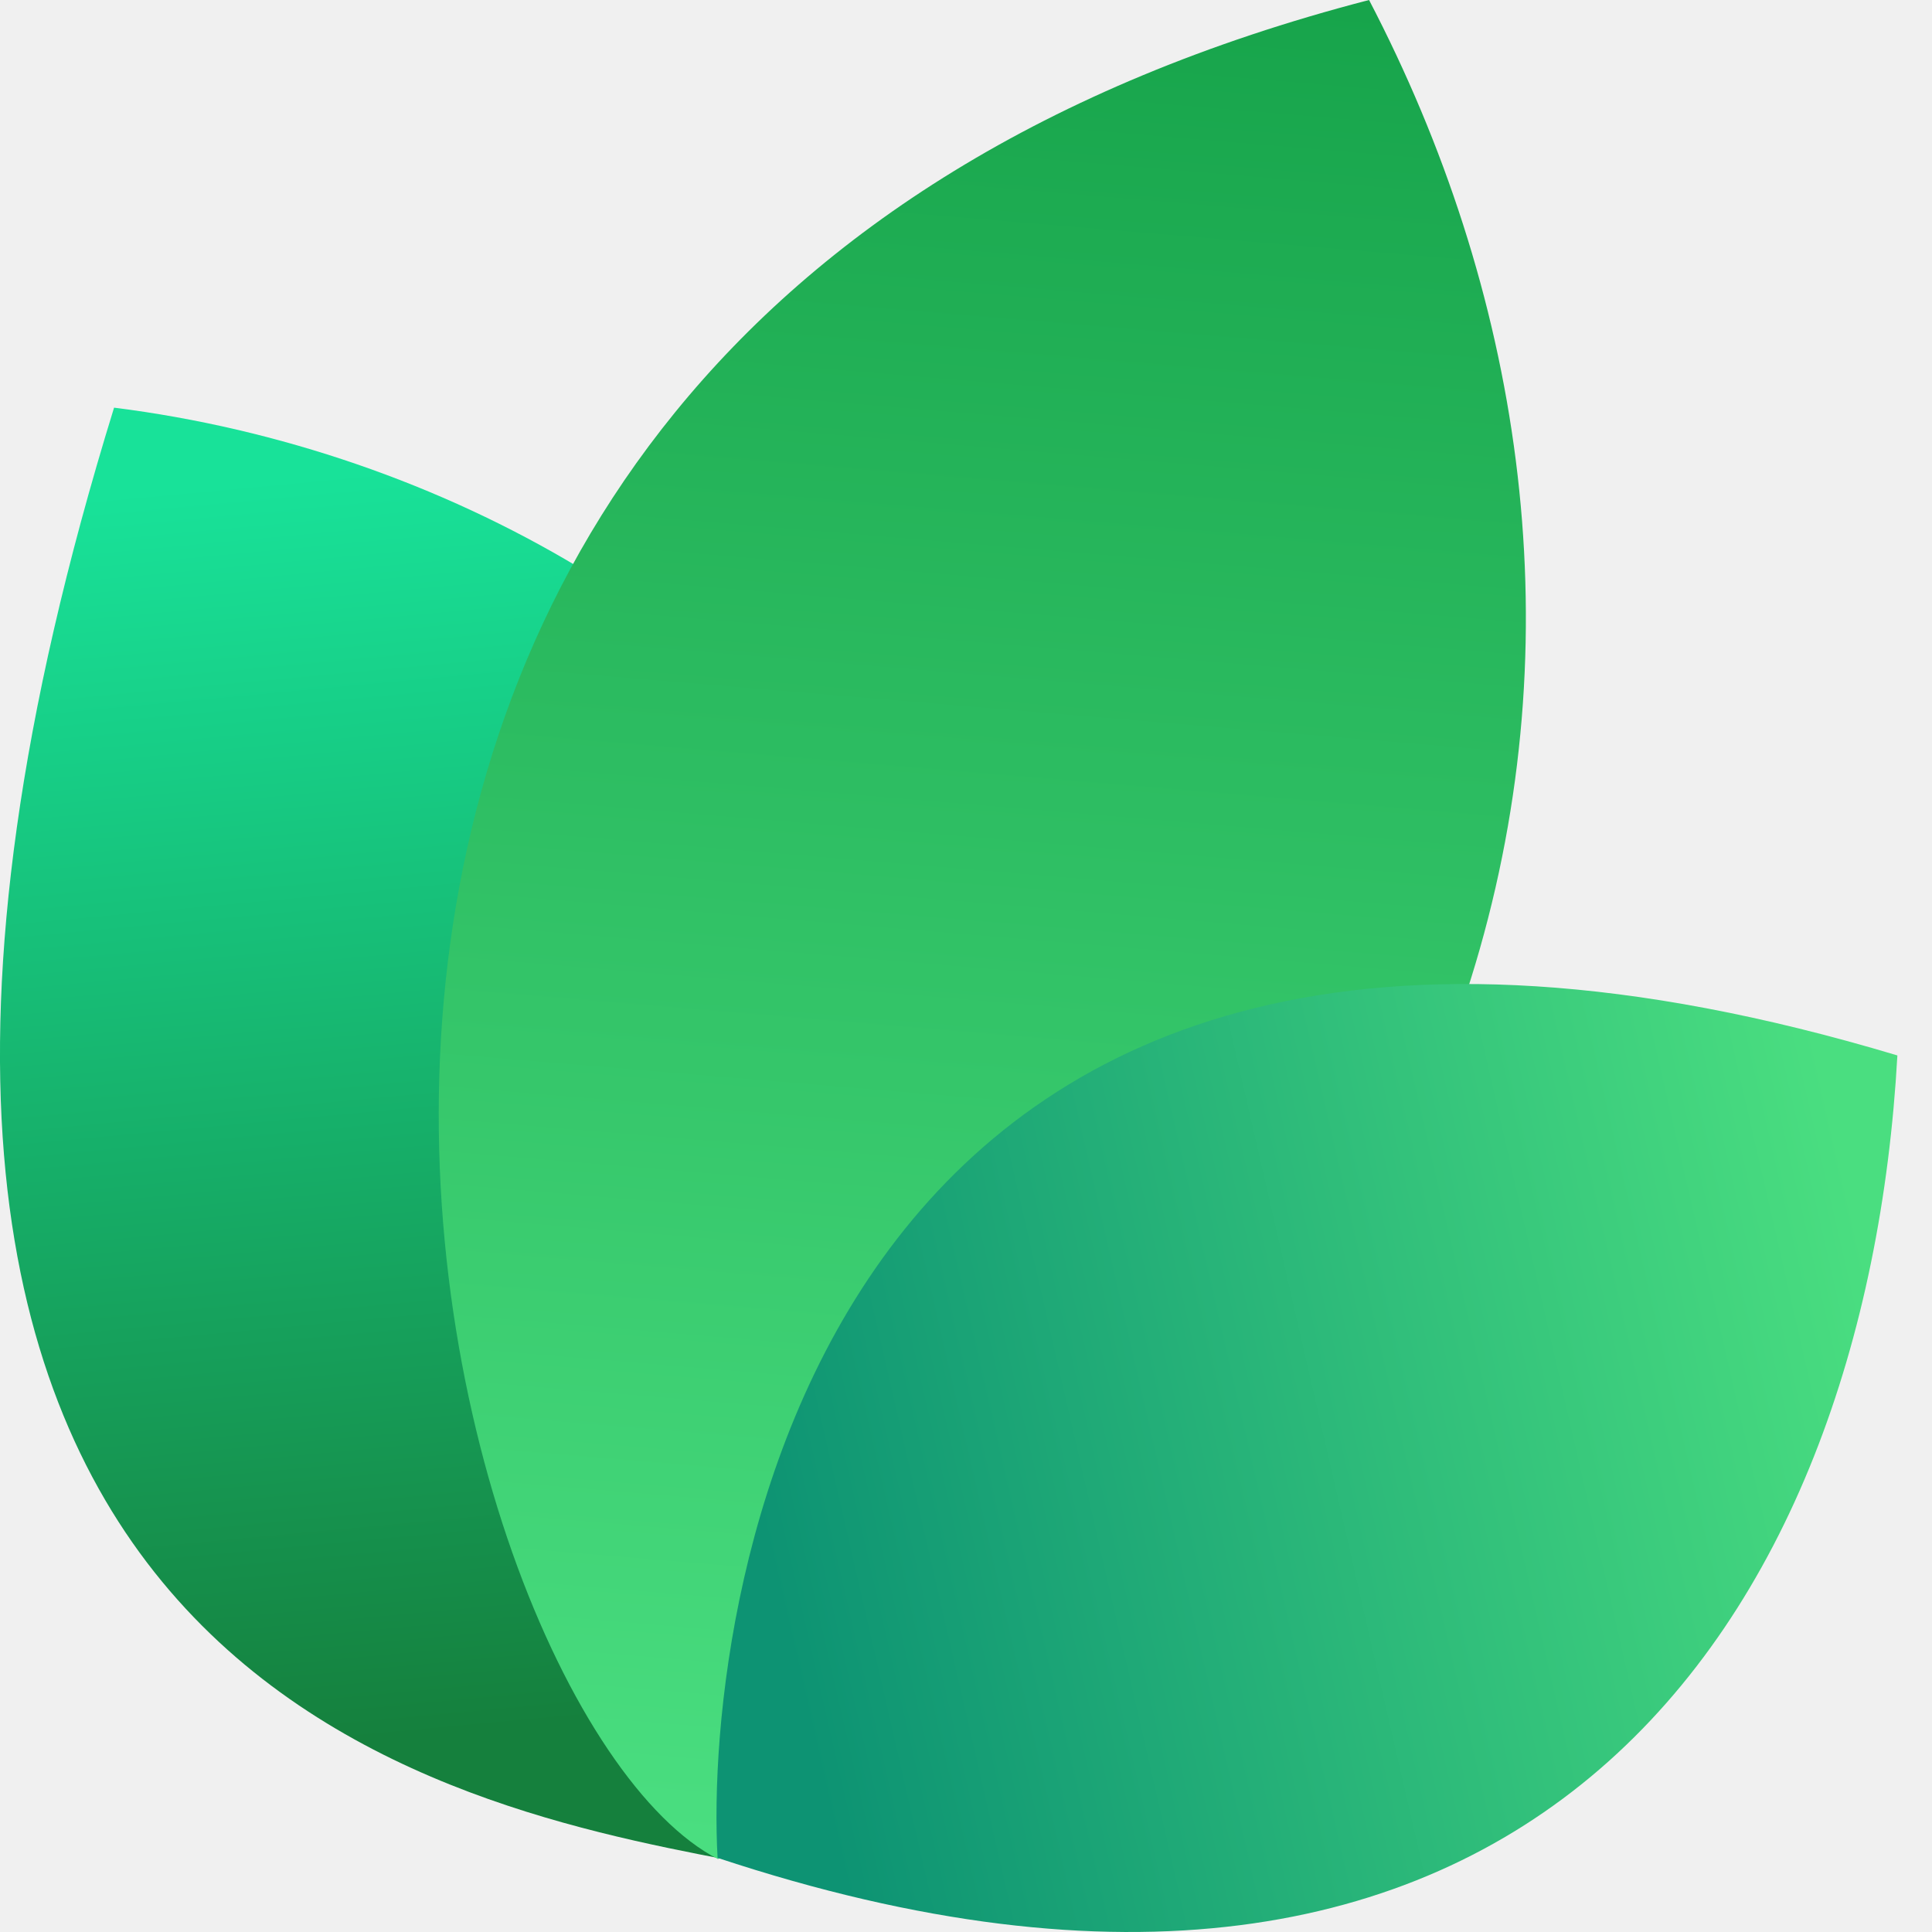
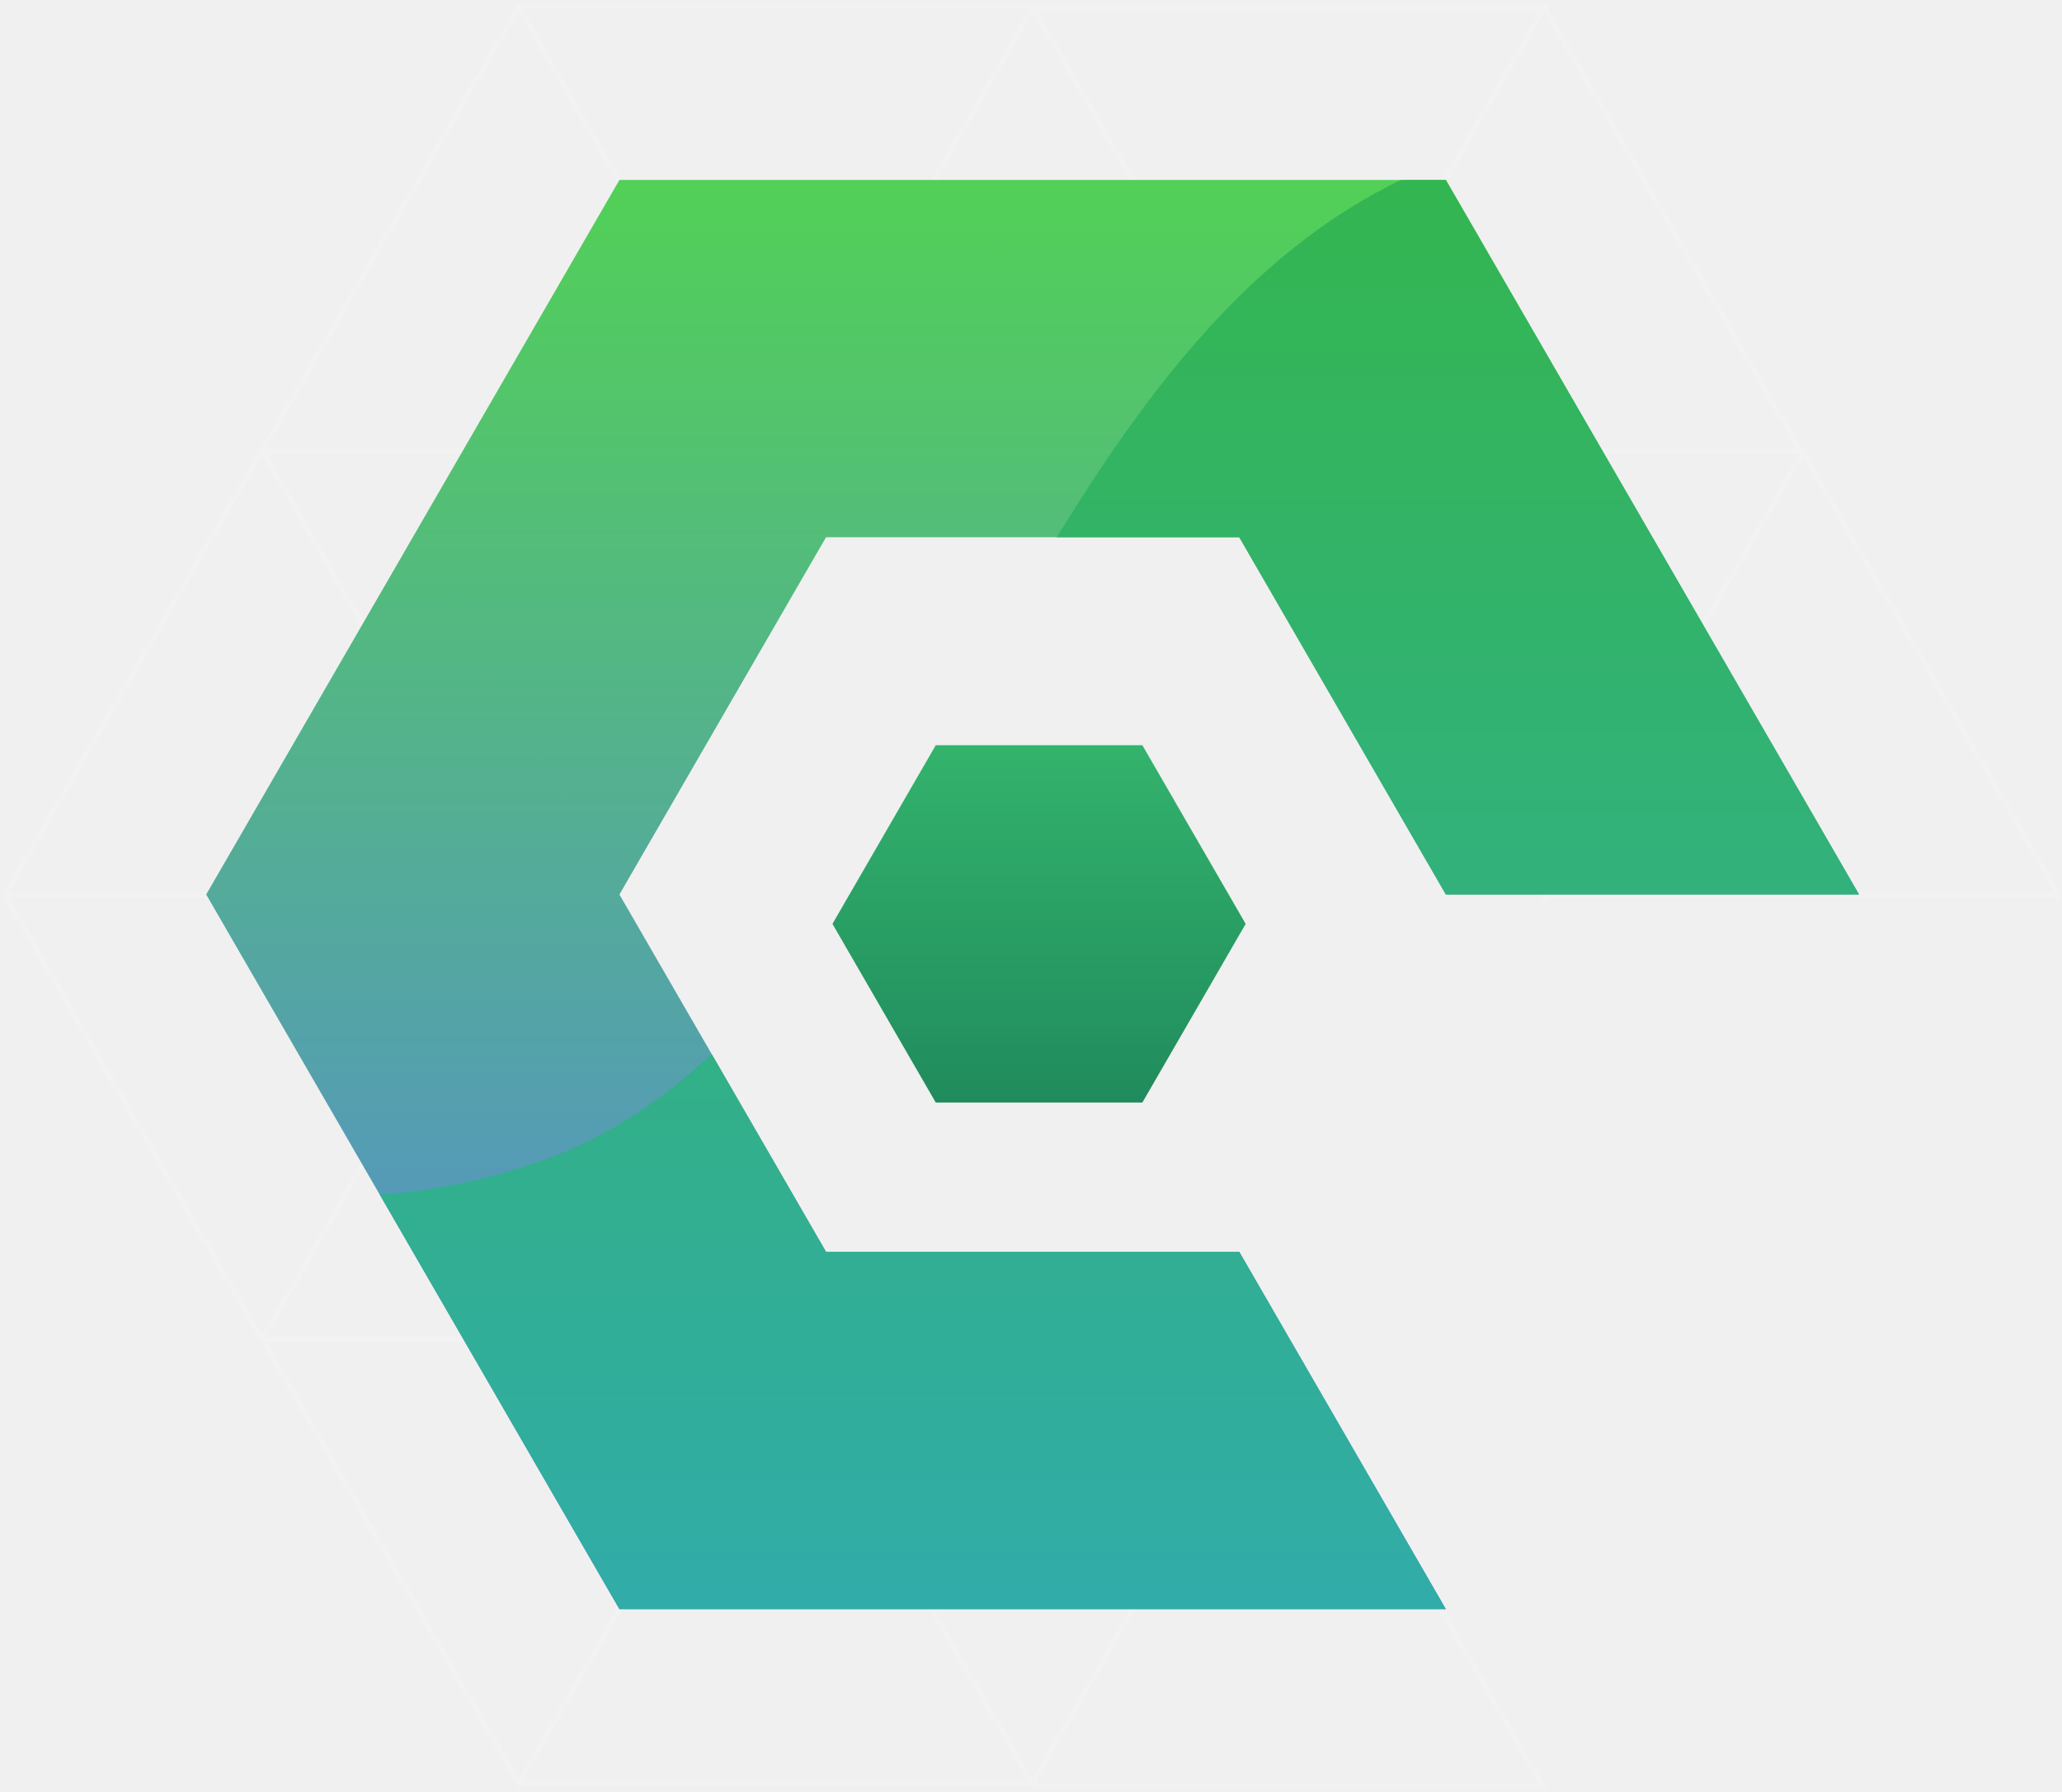
- <svg xmlns="http://www.w3.org/2000/svg" width="24" height="24" viewBox="0 0 24 24" fill="none">
-   <path d="M9.061 23.108C5.268 22.377 -3.391 20.627 1.417 5.064C9.634 6.099 16.973 14.064 9.061 23.108Z" fill="url(#paint0_linear_17557_2021)" />
-   <path d="M8.919 23.094C5.276 21.222 0.784 4.209 17.007 0C20.757 7.193 19.621 16.545 8.919 23.094Z" fill="url(#paint1_linear_17557_2021)" />
-   <path d="M8.914 23.079C8.735 19.882 10.159 9.085 23.57 13.111C23.181 20.123 18.984 26.418 8.914 23.079Z" fill="url(#paint2_linear_17557_2021)" />
+ <svg xmlns="http://www.w3.org/2000/svg" xmlns:xlink="http://www.w3.org/1999/xlink" width="389px" height="338px" viewBox="0 0 389 338" version="1.1">
  <defs>
-     <linearGradient id="paint0_linear_17557_2021" x1="3.776" y1="5.916" x2="5.232" y2="21.559" gradientUnits="userSpaceOnUse">
-       <stop stop-color="#18E299" />
-       <stop offset="1" stop-color="#15803D" />
+     <linearGradient x1="50%" y1="0%" x2="50%" y2="97.503%" id="linearGradient-1">
+       <stop stop-color="#52D057" offset="0%" />
+       <stop stop-color="#5686DC" offset="100%" />
    </linearGradient>
-     <linearGradient id="paint1_linear_17557_2021" x1="12.171" y1="-0.718" x2="10.19" y2="22.983" gradientUnits="userSpaceOnUse">
-       <stop stop-color="#16A34A" />
-       <stop offset="1" stop-color="#4ADE80" />
+     <linearGradient x1="50%" y1="0%" x2="50%" y2="97.503%" id="linearGradient-2">
+       <stop stop-color="#52D057" offset="0%" />
+       <stop stop-color="#5686DC" offset="100%" />
    </linearGradient>
-     <linearGradient id="paint2_linear_17557_2021" x1="23.133" y1="15.353" x2="9.338" y2="18.52" gradientUnits="userSpaceOnUse">
-       <stop stop-color="#4ADE80" />
-       <stop offset="1" stop-color="#0D9373" />
+     <path d="M38.977,202.24 L116.931,202.24 L155.909,269.667 L77.955,269.667 L38.977,202.24 L0,134.826 L38.977,67.413 L77.954,134.826 L116.931,67.413 L194.886,67.413 L194.887,67.413 L155.909,0 L233.863,0 L272.84,67.413 L272.84,67.413 L311.818,134.826 L233.863,134.826 L194.886,67.413 L155.909,0 L140.318,26.965 L155.908,0 L77.955,0 L38.976,67.413 L77.954,134.826 L70.159,148.309 L77.954,134.826 L116.932,202.24 L38.978,202.24 L38.977,202.24 Z M176.602,233.869 L194.887,202.24 L233.863,269.666 L155.909,269.666 L116.932,202.24 L194.886,202.24 L176.602,233.869 Z" id="path-3" />
+     <linearGradient x1="50%" y1="0%" x2="50%" y2="100%" id="linearGradient-5">
+       <stop stop-color="#33B64D" offset="0%" />
+       <stop stop-color="#30A7D8" offset="100%" />
+     </linearGradient>
+     <linearGradient x1="50%" y1="0%" x2="50%" y2="100%" id="linearGradient-6">
+       <stop stop-color="#33B36C" offset="0%" />
+       <stop stop-color="#208B5D" offset="100%" />
    </linearGradient>
  </defs>
+   <g id="页面1" stroke="none" stroke-width="1" fill="none" fill-rule="evenodd">
+     <g id="icon" transform="translate(0, 1)">
+       <g id="Group">
+         <polygon id="Stroke-1" stroke="#CECECE" points="146.254 252.144 146.303 252.225 146.206 252.225 97.831 168.505 97.783 168.424 97.831 168.343 97.88 168.424" />
+         <polygon id="Stroke-3" stroke="#F2F2F2" points="339.996 84.607 339.947 84.688 291.573 168.424 291.476 168.424 243.101 84.688 243.053 84.607 146.303 84.607 194.726 0.806 291.573 0.806" />
+         <polyline id="Stroke-5" stroke="#F2F2F2" points="242.907 252.66 291.072 336.025 194.726 336.025" />
+         <polygon id="Stroke-10" stroke="#F2F2F2" points="146.303 251.66 97.88 335.461 49.456 251.66 49.36 251.66 0.985 167.94 1.033 167.86 97.88 167.86 146.254 251.58" />
+         <polygon id="Stroke-12" stroke="#F2F2F2" points="291.476 0.242 243.101 83.962 243.053 84.043 146.206 84.043 97.831 0.323 97.88 0.242" />
+         <polygon id="Stroke-14" stroke="#F2F2F2" points="388.322 167.859 388.129 168.214 387.919 167.859 291.476 167.859 243.101 84.123 243.053 84.043 339.899 84.043 339.947 84.123" />
+         <polygon id="Stroke-16" stroke="#F2F2F2" points="243.149 251.66 242.907 252.096 194.726 335.461 146.303 251.66 242.649 251.66 242.859 251.305 242.907 251.225 243.101 251.58" />
+         <polygon id="Stroke-18" stroke="#F2F2F2" points="194.726 335.461 97.88 335.461 49.456 251.66 97.831 167.94 97.88 167.859 146.254 251.579 146.303 251.66" />
+         <polygon id="Stroke-20" stroke="#F2F2F2" points="243.149 84.043 243.101 84.123 243.053 84.043 146.206 84.043 97.831 167.779 49.456 84.043 97.831 0.323 97.88 0.242 194.726 0.242 243.101 83.962" />
+         <polygon id="Stroke-22" stroke="#F2F2F2" points="146.254 251.579 146.206 251.66 49.36 251.66 0.985 167.94 0.936 167.859 49.36 84.043 146.206 84.043 97.831 167.779 97.88 167.859" />
+         <g id="Logo-Copy" transform="translate(38.9, 32.95111)">
+           <g id="Group-10">
+             <g id="Page-1">
+               <g id="Path-35">
+                 <g id="Mask" fill="url(#linearGradient-2)" fill-rule="nonzero">
+                   <path d="M38.977,202.24 L116.931,202.24 L155.909,269.667 L77.955,269.667 L38.977,202.24 L0,134.826 L38.977,67.413 L77.954,134.826 L116.931,67.413 L194.886,67.413 L194.887,67.413 L155.909,0 L233.863,0 L272.84,67.413 L272.84,67.413 L311.818,134.826 L233.863,134.826 L194.886,67.413 L155.909,0 L140.318,26.965 L155.908,0 L77.955,0 L38.976,67.413 L77.954,134.826 L70.159,148.309 L77.954,134.826 L116.932,202.24 L38.978,202.24 L38.977,202.24 Z M176.602,233.869 L194.887,202.24 L233.863,269.666 L155.909,269.666 L116.932,202.24 L194.886,202.24 L176.602,233.869 Z" id="path-2" />
+                 </g>
+                 <g id="Clipped">
+                   <mask id="mask-4" fill="white">
+                     <use xlink:href="#path-3" />
+                   </mask>
+                   <g id="path-2" />
+                   <path d="M-132.379,85.144 C-119.657,91.37 -41.295,222.07 63.348,185.031 C167.99,147.992 151.713,-90.931 369.633,18.374 C587.553,127.68 172.779,413.939 172.779,413.939 L-195.78,274.613 C-195.78,274.613 -145.101,78.917 -132.379,85.144 Z" id="路径" fill="url(#linearGradient-5)" fill-rule="nonzero" mask="url(#mask-4)" />
+                 </g>
+               </g>
+               <polygon id="Fill-12" fill="url(#linearGradient-6)" fill-rule="nonzero" points="137.631 174.077 118.143 140.369 137.631 106.661 176.609 106.661 196.097 140.369 176.609 174.077" />
+             </g>
+           </g>
+         </g>
+       </g>
+     </g>
+   </g>
</svg>
